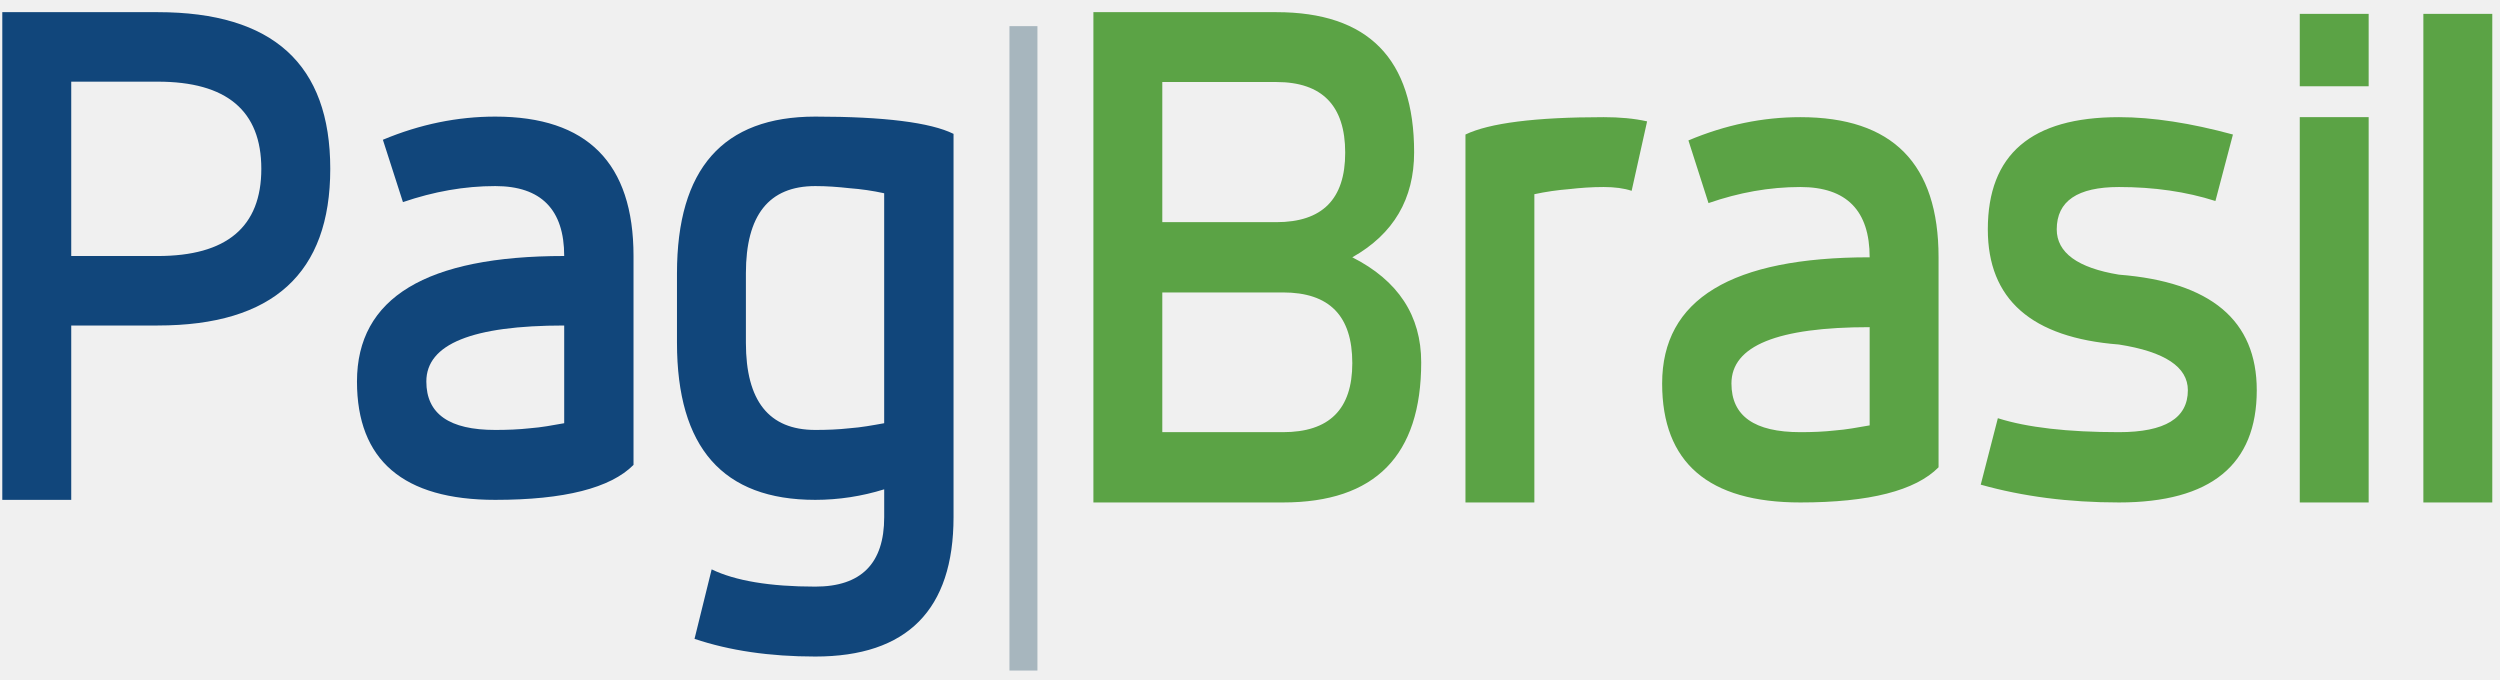
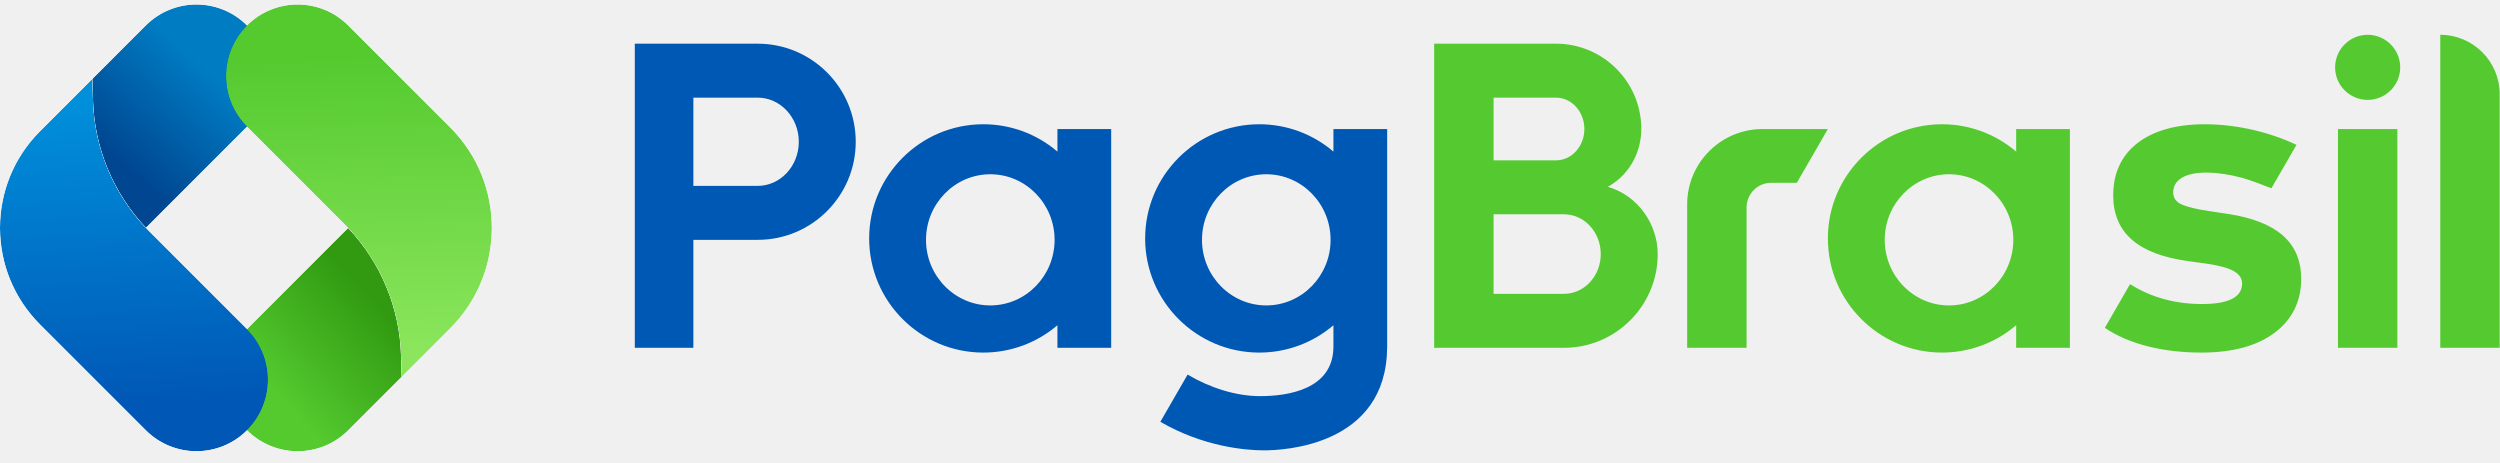
- <svg xmlns="http://www.w3.org/2000/svg" width="125" height="34" viewBox="0 0 125 34" fill="none">
-   <path d="M63.815 4.101C66.111 4.101 67.26 5.286 67.26 7.636C67.26 9.964 66.111 11.108 63.815 11.108H58.115V4.101H63.815ZM64.149 14.622C66.466 14.622 67.615 15.786 67.615 18.157C67.615 20.465 66.466 21.608 64.149 21.608H58.115V14.622H64.149ZM54.67 25.123H64.149C68.763 25.123 71.06 22.773 71.06 18.116C71.06 15.786 69.912 14.029 67.615 12.865C69.682 11.7 70.706 9.943 70.706 7.615C70.706 2.936 68.408 0.608 63.815 0.608H54.67L54.67 25.123ZM73.273 25.123H76.718V9.71C77.29 9.587 77.868 9.503 78.451 9.457C79.014 9.393 79.579 9.351 80.184 9.351C80.726 9.351 81.207 9.414 81.582 9.541L82.355 6.069C81.708 5.922 80.977 5.858 80.184 5.858C76.76 5.858 74.463 6.154 73.273 6.726V25.123ZM93.483 21.269C92.878 21.375 92.313 21.481 91.751 21.523C91.186 21.587 90.602 21.608 90.018 21.608C87.722 21.608 86.572 20.803 86.572 19.174C86.572 17.29 88.869 16.358 93.483 16.358V21.269ZM85.425 10.155C86.948 9.626 88.472 9.351 90.017 9.351C92.335 9.351 93.483 10.536 93.483 12.865C86.572 12.865 83.107 14.961 83.107 19.174C83.107 23.133 85.425 25.123 90.017 25.123C93.483 25.123 95.779 24.529 96.928 23.365V12.865C96.928 8.186 94.632 5.858 90.017 5.858C88.138 5.858 86.281 6.239 84.421 7.021L85.425 10.155ZM99.037 24.233C101.146 24.826 103.442 25.123 105.948 25.123C110.541 25.123 112.838 23.238 112.838 19.512C112.838 16.019 110.541 14.093 105.948 13.733C103.88 13.394 102.837 12.632 102.837 11.468C102.837 10.05 103.88 9.351 105.948 9.351C107.701 9.351 109.309 9.583 110.771 10.05L111.647 6.726C109.539 6.154 107.639 5.858 105.948 5.858C101.564 5.858 99.391 7.721 99.391 11.468C99.391 14.961 101.564 16.887 105.948 17.226C108.244 17.586 109.393 18.348 109.393 19.512C109.393 20.91 108.245 21.608 105.948 21.608C103.38 21.608 101.354 21.375 99.893 20.91L99.037 24.233ZM114.988 25.123H118.433V5.858H114.988V25.123ZM114.988 4.312H118.433V0.692H114.988V4.312ZM121.168 25.123H124.614V0.692H121.168V25.123Z" fill="#5BA345" />
-   <path d="M50.473 33.527H51.872V1.307H50.473V33.527Z" fill="#A7B6BE" />
-   <path d="M44.209 9.663C43.638 9.538 43.058 9.453 42.475 9.41C41.912 9.347 41.348 9.304 40.764 9.304C38.444 9.304 37.295 10.758 37.295 13.664V17.138C37.295 20.044 38.444 21.497 40.764 21.497C41.348 21.497 41.912 21.476 42.475 21.413C43.06 21.371 43.625 21.266 44.209 21.161V9.663ZM33.849 13.664C33.849 8.441 36.147 5.83 40.764 5.83C44.209 5.83 46.529 6.125 47.677 6.693V25.856C47.677 30.489 45.359 32.827 40.764 32.827C38.486 32.827 36.481 32.532 34.726 31.943L35.583 28.468C36.753 29.036 38.486 29.331 40.763 29.331C43.06 29.331 44.21 28.173 44.21 25.857V24.466C43.094 24.814 41.932 24.992 40.763 24.993C36.147 24.993 33.849 22.382 33.849 17.138V13.664ZM3.562 4.082V12.801H7.885C11.332 12.801 13.066 11.348 13.066 8.442C13.066 5.536 11.333 4.083 7.886 4.083L3.562 4.082ZM0.115 0.608H7.886C13.651 0.608 16.513 3.218 16.513 8.441C16.513 13.664 13.651 16.275 7.886 16.275H3.562V24.993H0.115V0.608ZM28.21 16.275C23.614 16.275 21.317 17.202 21.317 19.075C21.317 20.697 22.465 21.497 24.763 21.497C25.348 21.497 25.933 21.476 26.497 21.413C27.06 21.371 27.625 21.266 28.21 21.161V16.275ZM19.145 6.988C21.004 6.209 22.883 5.83 24.763 5.83C29.358 5.83 31.676 8.146 31.676 12.8V23.245C30.528 24.404 28.21 24.993 24.763 24.993C20.167 24.993 17.849 23.014 17.849 19.075C17.849 14.885 21.317 12.8 28.21 12.8C28.21 10.484 27.061 9.304 24.763 9.304C23.218 9.304 21.693 9.578 20.147 10.105L19.144 6.988H19.145Z" fill="#11467B" />
+ <svg xmlns="http://www.w3.org/2000/svg" xmlns:xlink="http://www.w3.org/1999/xlink" width="200px" height="37px" viewBox="0 0 200 37" version="1.1">
+   <defs>
+     <path d="M1.776,8.213 C-0.46,10.448 -0.46,14.072 1.777,16.309 L1.777,16.309 C4.012,18.544 7.637,18.545 9.872,16.309 L9.872,16.309 L14.147,12.034 L14.097,10.32 C13.988,6.511 12.476,2.885 9.864,0.124 L9.864,0.124 L1.776,8.213 Z" id="path-1" />
+     <linearGradient x1="33.726%" y1="78.715%" x2="77.53%" y2="27.145%" id="linearGradient-3">
+       <stop stop-color="#54CA2F" offset="0%" />
+       <stop stop-color="#319A11" offset="100%" />
+     </linearGradient>
+     <path d="M3.201,4.259 C1.077,6.383 0.01,9.163 0,11.946 L0,11.946 L0,12.026 C0.01,14.81 1.077,17.59 3.201,19.714 L3.201,19.714 L11.665,28.178 C13.901,30.414 17.526,30.415 19.762,28.18 L19.762,28.18 C21.997,25.944 21.996,22.319 19.76,20.083 L19.76,20.083 L11.971,12.294 C9.174,9.497 7.554,5.736 7.441,1.784 L7.441,1.784 L7.392,0.068 L3.201,4.259 Z" id="path-4" />
+     <linearGradient x1="51.151%" y1="87.657%" x2="47.59%" y2="4.163%" id="linearGradient-6">
+       <stop stop-color="#0057B5" offset="0%" />
+       <stop stop-color="#0090DB" offset="100%" />
+     </linearGradient>
+     <path d="M4.471,1.909 L0.197,6.184 L0.246,7.899 C0.356,11.706 1.867,15.334 4.479,18.095 L4.479,18.095 L12.568,10.006 C14.803,7.771 14.803,4.146 12.567,1.909 L12.567,1.909 C11.449,0.792 9.984,0.233 8.519,0.233 L8.519,0.233 C7.054,0.233 5.589,0.792 4.471,1.909" id="path-7" />
+     <linearGradient x1="59.855%" y1="25.341%" x2="22.742%" y2="76.565%" id="linearGradient-9">
+       <stop stop-color="#007CC3" offset="0%" />
+       <stop stop-color="#004690" offset="100%" />
+     </linearGradient>
+     <path d="M1.776,1.909 C-0.46,4.145 -0.459,7.771 1.777,10.006 L1.777,10.006 L9.566,17.796 C12.363,20.593 13.984,24.352 14.097,28.305 L14.097,28.305 L14.147,30.02 L18.033,26.133 C22.468,21.699 22.468,14.506 18.033,10.071 L18.033,10.071 L9.872,1.911 C8.754,0.792 7.288,0.233 5.823,0.233 L5.823,0.233 C4.358,0.233 2.893,0.792 1.776,1.909" id="path-10" />
+     <linearGradient x1="49.58%" y1="13.792%" x2="50.905%" y2="94.814%" id="linearGradient-12">
+       <stop stop-color="#54CA2F" offset="0%" />
+       <stop stop-color="#8CE65D" offset="100%" />
+     </linearGradient>
+   </defs>
+   <g id="Yampi-Logo-PB-SVG-fundo-transparente" stroke="none" stroke-width="1" fill="none" fill-rule="evenodd">
+     <g id="Group-18" transform="translate(0, -0)">
+       <g id="Group-3" transform="translate(17.98561, 18.11237)">
+         <mask id="mask-2" fill="white">
+           <use xlink:href="#path-1" />
+         </mask>
+         <g id="Clip-2" />
+         <path d="M1.776,8.213 C-0.46,10.448 -0.46,14.072 1.777,16.309 L1.777,16.309 C4.012,18.544 7.637,18.545 9.872,16.309 L9.872,16.309 L14.147,12.034 L14.097,10.32 C13.988,6.511 12.476,2.885 9.864,0.124 L9.864,0.124 L1.776,8.213 Z" id="Fill-1" fill="url(#linearGradient-3)" mask="url(#mask-2)" />
+       </g>
+       <g id="Group-6" transform="translate(0, 6.241871)">
+         <mask id="mask-5" fill="white">
+           <use xlink:href="#path-4" />
+         </mask>
+         <g id="Clip-5" />
+         <path d="M3.201,4.259 C1.077,6.383 0.01,9.163 0,11.946 L0,11.946 L0,12.026 C0.01,14.81 1.077,17.59 3.201,19.714 L3.201,19.714 L11.665,28.178 C13.901,30.414 17.526,30.415 19.762,28.18 L19.762,28.18 C21.997,25.944 21.996,22.319 19.76,20.083 L19.76,20.083 L11.971,12.294 C9.174,9.497 7.554,5.736 7.441,1.784 L7.441,1.784 L7.392,0.068 L3.201,4.259 Z" id="Fill-4" fill="url(#linearGradient-6)" mask="url(#mask-5)" />
+       </g>
+       <g id="Group-9" transform="translate(7.194245, 0.126763)">
+         <mask id="mask-8" fill="white">
+           <use xlink:href="#path-7" />
+         </mask>
+         <g id="Clip-8" />
+         <path d="M4.471,1.909 L0.197,6.184 L0.246,7.899 C0.356,11.706 1.867,15.334 4.479,18.095 L4.479,18.095 L12.568,10.006 C14.803,7.771 14.803,4.146 12.567,1.909 L12.567,1.909 C11.449,0.792 9.984,0.233 8.519,0.233 L8.519,0.233 C7.054,0.233 5.589,0.792 4.471,1.909" id="Fill-7" fill="url(#linearGradient-9)" mask="url(#mask-8)" />
+       </g>
+       <g id="Group-12" transform="translate(17.98561, 0.126763)">
+         <mask id="mask-11" fill="white">
+           <use xlink:href="#path-10" />
+         </mask>
+         <g id="Clip-11" />
+         <path d="M1.776,1.909 C-0.46,4.145 -0.459,7.771 1.777,10.006 L1.777,10.006 L9.566,17.796 C12.363,20.593 13.984,24.352 14.097,28.305 L14.097,28.305 L14.147,30.02 L18.033,26.133 C22.468,21.699 22.468,14.506 18.033,10.071 L18.033,10.071 L9.872,1.911 C8.754,0.792 7.288,0.233 5.823,0.233 L5.823,0.233 C4.358,0.233 2.893,0.792 1.776,1.909" id="Fill-10" fill="url(#linearGradient-12)" mask="url(#mask-11)" />
+       </g>
+       <g id="Group-17" transform="translate(50.71942, 2.644748)">
+         <path d="M93.028,11.978 L90.979,11.978 C89.89,11.978 89.007,12.861 89.007,13.949 L89.007,25.178 L84.253,25.178 L84.253,13.711 C84.253,10.38 86.954,7.679 90.285,7.679 L95.51,7.679 L93.028,11.978 Z M127.513,14.468 C131.459,15.071 133.376,16.771 133.376,19.666 C133.376,21.461 132.664,22.908 131.261,23.967 C129.858,25.025 127.886,25.562 125.399,25.562 C122.271,25.562 119.566,24.869 117.667,23.582 L119.685,20.085 L119.704,20.096 C121.363,21.145 123.292,21.677 125.435,21.677 C127.567,21.677 128.648,21.127 128.648,20.042 C128.648,19.624 128.419,19.285 127.966,19.035 C127.505,18.781 126.784,18.587 125.757,18.442 L124.341,18.245 C120.301,17.691 118.337,15.967 118.337,12.976 C118.337,11.205 118.991,9.799 120.28,8.8 C121.571,7.802 123.384,7.295 125.667,7.295 C128.179,7.295 130.814,7.906 133,8.943 L130.993,12.42 C130.434,12.197 129.343,11.773 128.681,11.591 C127.683,11.318 126.716,11.174 125.812,11.162 C124.943,11.162 124.271,11.304 123.819,11.583 C123.366,11.864 123.136,12.255 123.136,12.743 C123.136,13.191 123.379,13.53 123.838,13.724 C124.303,13.92 125.021,14.093 125.972,14.235 L127.513,14.468 L127.513,14.468 Z M136.317,25.178 L141.071,25.178 L141.071,7.679 L136.317,7.679 L136.317,25.178 Z M138.693,5.348 C137.257,5.348 136.089,4.18 136.089,2.744 C136.089,1.308 137.257,0.139 138.693,0.139 C140.13,0.139 141.298,1.307 141.298,2.744 C141.298,4.18 140.13,5.348 138.693,5.348 L138.693,5.348 Z M74.399,20.862 L68.767,20.862 L68.767,14.499 L73.761,14.499 L73.762,14.499 L74.399,14.499 C76.022,14.499 77.341,15.926 77.341,17.681 C77.341,19.435 76.022,20.862 74.399,20.862 L74.399,20.862 Z M68.767,5.167 L73.762,5.167 C75.012,5.167 76.03,6.293 76.03,7.676 C76.03,9.058 75.012,10.182 73.762,10.182 L68.767,10.182 L68.767,5.167 Z M77.913,12.301 C79.853,11.203 80.585,9.268 80.585,7.675 C80.585,3.906 77.53,0.85 73.761,0.85 L64.012,0.85 L64.012,25.179 L74.399,25.179 C78.54,25.179 81.897,21.821 81.897,17.681 C81.897,15.328 80.36,13.014 77.913,12.301 L77.913,12.301 Z M149.256,25.178 L144.502,25.178 L144.502,0.139 C147.128,0.139 149.256,2.268 149.256,4.894 L149.256,25.178 Z M105.202,21.79 C102.366,21.79 100.059,19.436 100.059,16.543 C100.059,13.649 102.366,11.296 105.202,11.296 C108.039,11.296 110.346,13.649 110.346,16.543 C110.346,19.436 108.039,21.79 105.202,21.79 L105.202,21.79 Z M110.573,7.679 L110.573,9.483 C108.92,8.07 106.824,7.295 104.644,7.295 C99.608,7.295 95.51,11.393 95.51,16.429 C95.51,21.465 99.608,25.562 104.644,25.562 C106.824,25.562 108.92,24.787 110.573,23.374 L110.573,25.178 L114.873,25.178 L114.873,7.679 L110.573,7.679 Z" id="Fill-13" fill="#54CA30" />
+         <path d="M50.584,21.789 C47.747,21.789 45.44,19.436 45.44,16.542 C45.44,13.649 47.747,11.296 50.584,11.296 C53.42,11.296 55.727,13.649 55.727,16.542 C55.727,19.436 53.42,21.789 50.584,21.789 L50.584,21.789 Z M55.955,7.678 L55.955,9.483 C54.302,8.07 52.205,7.296 50.026,7.296 C44.989,7.296 40.892,11.392 40.892,16.429 C40.892,21.465 44.989,25.562 50.026,25.562 C52.205,25.562 54.302,24.787 55.955,23.374 L55.955,25.077 C55.955,28.531 52.278,29.046 50.086,29.046 C48.143,29.046 46.058,28.371 44.289,27.322 L42.108,31.099 C45.529,33.086 48.904,33.384 50.409,33.384 C52.046,33.384 60.18,32.985 60.251,25.178 L60.254,25.178 L60.254,7.678 L55.955,7.678 Z M28.505,21.789 C25.668,21.789 23.361,19.436 23.361,16.543 C23.361,13.65 25.668,11.296 28.505,11.296 C31.341,11.296 33.648,13.65 33.648,16.543 C33.648,19.436 31.341,21.789 28.505,21.789 L28.505,21.789 Z M33.875,7.679 L33.875,9.483 C32.222,8.07 30.126,7.295 27.946,7.295 C22.91,7.295 18.813,11.393 18.813,16.429 C18.813,21.465 22.91,25.562 27.946,25.562 C30.126,25.562 32.222,24.787 33.875,23.374 L33.875,25.178 L38.175,25.178 L38.175,7.679 L33.875,7.679 Z M9.894,12.226 L4.75,12.226 L4.75,5.167 L9.894,5.167 C11.708,5.167 13.185,6.751 13.185,8.697 C13.185,10.644 11.708,12.226 9.894,12.226 L9.894,12.226 Z M9.894,0.85 L0.065,0.85 L0.065,25.179 L4.75,25.179 L4.75,16.543 L9.894,16.543 C14.227,16.543 17.739,13.029 17.739,8.696 C17.739,4.364 14.227,0.85 9.894,0.85 L9.894,0.85 Z" id="Fill-15" fill="#0058B5" />
+       </g>
+     </g>
+   </g>
</svg>
